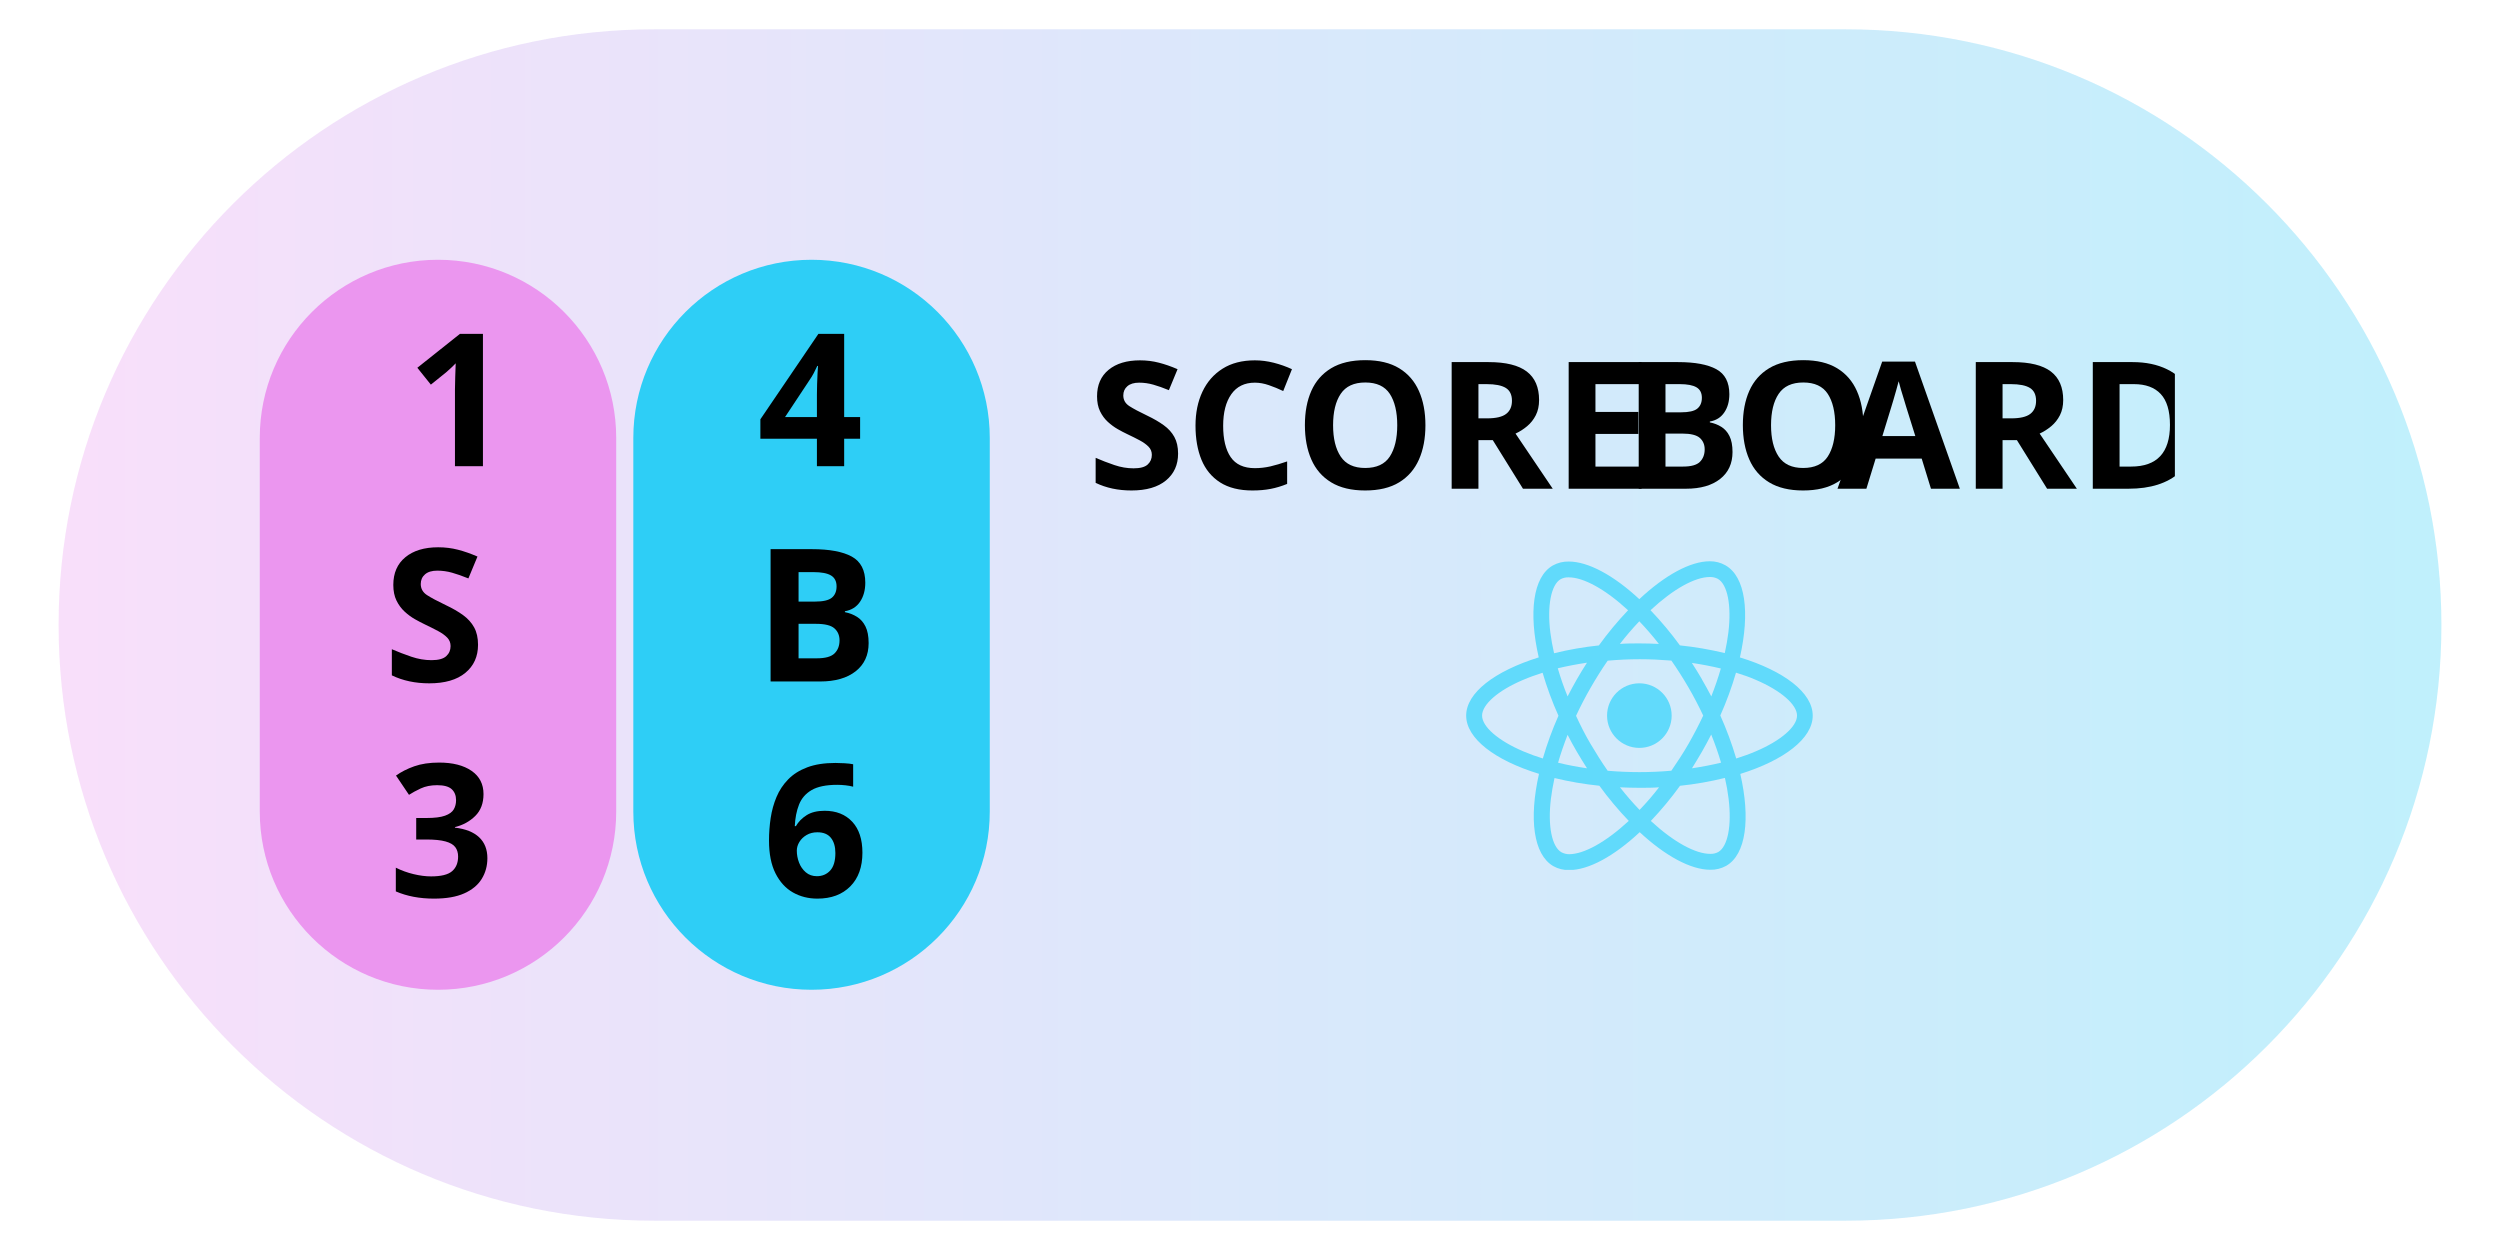
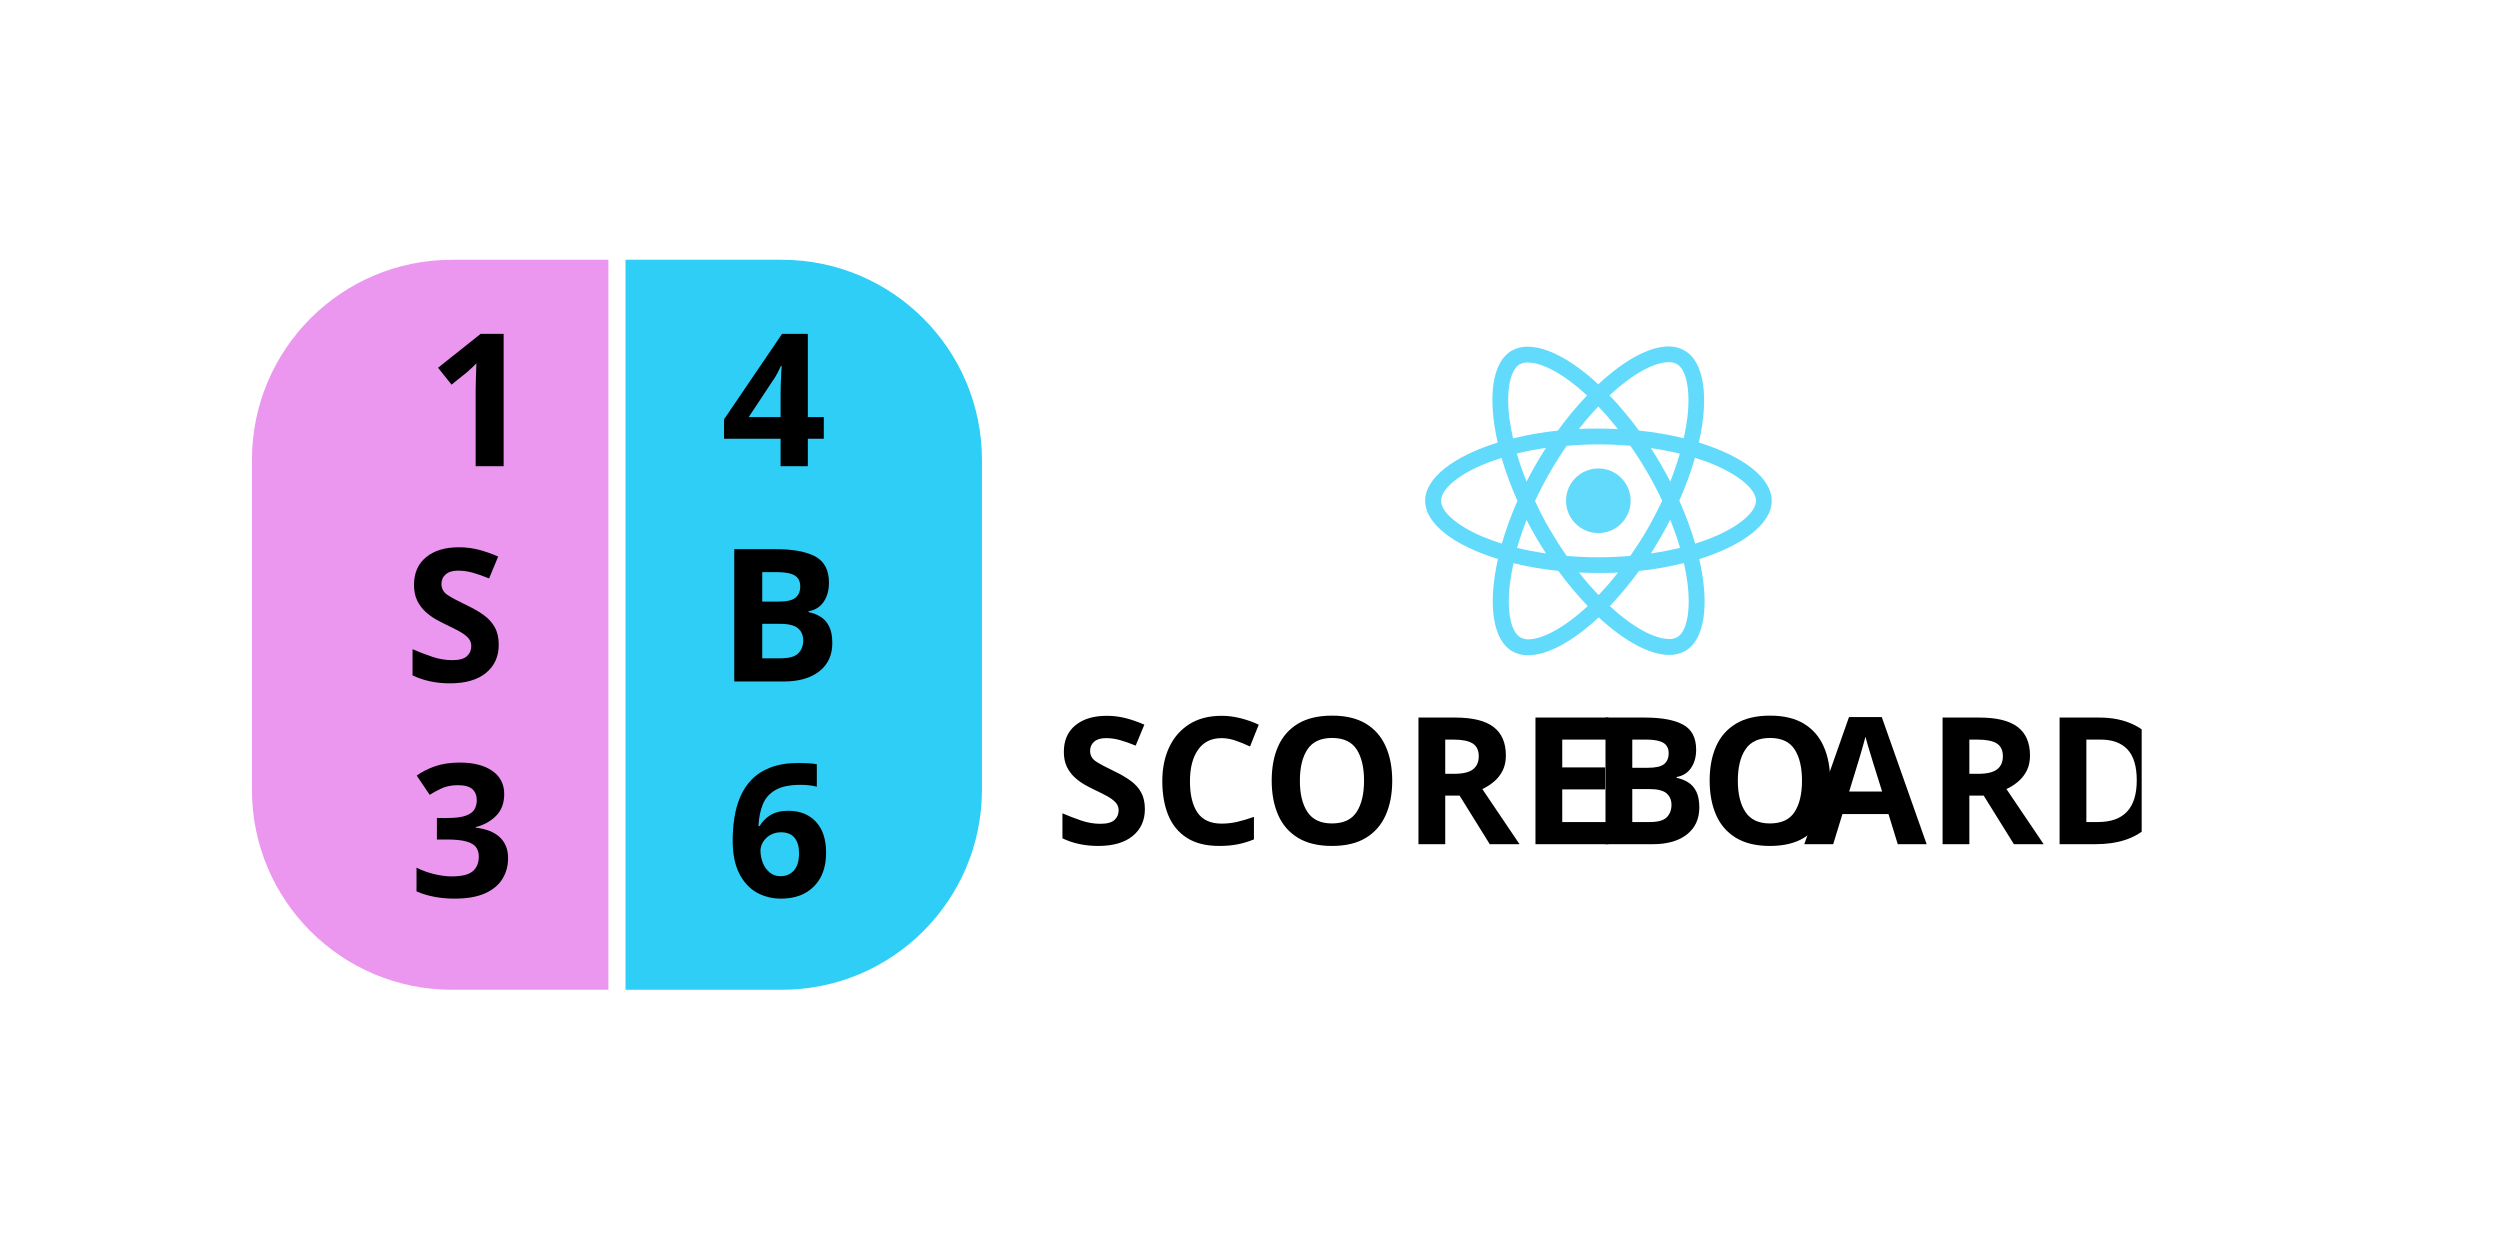
<svg xmlns="http://www.w3.org/2000/svg" xmlns:xlink="http://www.w3.org/1999/xlink" viewBox="0 0 1280 640">
  <defs>
-     <style>.cls-1{fill:#61dafb;}.cls-2{fill:#eb96ef;}.cls-3{fill:#2ecef6;}.cls-4{font-size:130px;font-family:Barlow-SemiBold, Barlow;font-weight:600;}.cls-5{font-size:47.28px;font-family:Barlow-Bold, Barlow;font-weight:700;}.cls-6{letter-spacing:0em;}.cls-7{letter-spacing:-0.03em;}.cls-8{fill:url(#linear-gradient);}</style>
-     <linearGradient id="linear-gradient" x1="30" y1="320" x2="1250" y2="320" gradientUnits="userSpaceOnUse">
-       <stop offset="0" stop-color="#eb96ef" stop-opacity="0.3" />
-       <stop offset="0.52" stop-color="#82b5f3" stop-opacity="0.3" />
-       <stop offset="1" stop-color="#2ecef6" stop-opacity="0.3" />
-     </linearGradient>
+     <style>.cls-1{fill:#61dafb;}.cls-2{fill:#eb96ef;}.cls-3{fill:#2ecef6;}.cls-4{font-size:130px;font-family:Barlow-SemiBold, Barlow;font-weight:600;}.cls-5{font-size:47.28px;font-family:Barlow-Bold, Barlow;font-weight:700;}.cls-6{letter-spacing:0em;}.cls-7{letter-spacing:-0.03em;}</style>
+     <symbol id="react" data-name="react" viewBox="0 0 78.86 70.23">
+       <path class="cls-1" d="M78.86,35.12c0-5.22-6.54-10.17-16.57-13.24C64.6,11.65,63.57,3.52,59,.92A7,7,0,0,0,55.45,0V0C51,0,45.25,3.15,39.4,8.62,33.55,3.18,27.76.06,23.34.06v0a7.16,7.16,0,0,0-3.63.9c-4.52,2.6-5.53,10.72-3.2,20.91C6.51,25,0,29.91,0,35.12S6.54,45.3,16.57,48.37c-2.31,10.22-1.28,18.35,3.25,21a7.07,7.07,0,0,0,3.62.9c4.42,0,10.2-3.15,16.05-8.62,5.85,5.43,11.64,8.55,16.06,8.55a7.16,7.16,0,0,0,3.63-.9c4.52-2.6,5.53-10.72,3.2-20.91C72.35,45.28,78.86,40.33,78.86,35.12ZM55.44,3.58v0A3.75,3.75,0,0,1,57.27,4c2.19,1.25,3.14,6,2.4,12.17-.18,1.51-.47,3.1-.82,4.72a78.82,78.82,0,0,0-10.21-1.75,79.19,79.19,0,0,0-6.69-8C47.18,6.26,52.1,3.59,55.44,3.58ZM25.19,43.35q1.13,1.93,2.31,3.76c-2.28-.34-4.48-.75-6.59-1.27.6-2.07,1.34-4.21,2.17-6.35C23.74,40.78,24.43,42.07,25.19,43.35Zm-4.33-19c2.11-.5,4.33-.93,6.63-1.27-.79,1.24-1.58,2.51-2.32,3.81s-1.43,2.57-2.09,3.86C22.21,28.64,21.47,26.49,20.86,24.4ZM25,35.17c1-2.15,2.12-4.31,3.33-6.41s2.54-4.23,3.87-6.14c2.4-.21,4.83-.33,7.27-.33s4.85.12,7.23.31q2,2.87,3.89,6.11c1.22,2.1,2.33,4.24,3.35,6.4-1,2.15-2.13,4.3-3.33,6.41S48,45.75,46.69,47.66c-2.39.21-4.82.32-7.26.32s-4.86-.11-7.23-.31c-1.34-1.91-2.64-4-3.89-6.1S26,37.32,25,35.17ZM53.67,43.3c.74-1.28,1.43-2.59,2.09-3.87A67.71,67.71,0,0,1,58,45.83c-2.11.51-4.33.94-6.62,1.28C52.14,45.87,52.93,44.6,53.67,43.3Zm0-16.41c-.74-1.28-1.52-2.54-2.31-3.76q3.42.51,6.59,1.27c-.59,2.07-1.33,4.21-2.17,6.35C55.1,29.46,54.41,28.18,53.65,26.89Zm-9.8-8.08c-1.45-.07-2.93-.12-4.42-.12s-3,0-4.47.12a64.6,64.6,0,0,1,4.42-5.15A67,67,0,0,1,43.85,18.81ZM21.49,4.08a3.57,3.57,0,0,1,1.85-.42h0c3.33,0,8.26,2.65,13.5,7.49a76.31,76.31,0,0,0-6.64,8A75.35,75.35,0,0,0,20,20.93c-.37-1.61-.64-3.17-.84-4.66C18.39,10.13,19.32,5.35,21.49,4.08Zm-4,40.81a45.41,45.41,0,0,1-4.5-1.64c-5.69-2.42-9.37-5.61-9.37-8.13S7.25,29.4,12.94,27c1.38-.6,2.89-1.13,4.45-1.63A77.1,77.1,0,0,0,21,35.15,76.53,76.53,0,0,0,17.44,44.89Zm6,21.77a3.78,3.78,0,0,1-1.81-.44c-2.19-1.25-3.14-6-2.4-12.16.18-1.51.47-3.11.82-4.73a77.15,77.15,0,0,0,10.21,1.75,77,77,0,0,0,6.69,8C31.67,64,26.75,66.66,23.4,66.66ZM39.46,56.58A67,67,0,0,1,35,51.44c1.45.06,2.93.11,4.42.11s3,0,4.47-.11A62.67,62.67,0,0,1,39.46,56.58Zm17.91,9.58a3.57,3.57,0,0,1-1.85.42c-3.33,0-8.26-2.65-13.5-7.49a77.35,77.35,0,0,0,6.64-8A75.35,75.35,0,0,0,58.88,49.3,42.8,42.8,0,0,1,59.71,54C60.47,60.12,59.54,64.89,57.37,66.16ZM65.9,43.25c-1.38.6-2.89,1.13-4.45,1.63a77.1,77.1,0,0,0-3.62-9.79,76,76,0,0,0,3.57-9.74c1.59.5,3.1,1,4.52,1.64,5.69,2.43,9.37,5.61,9.37,8.13S71.59,40.84,65.9,43.25Z" />
+       <circle class="cls-1" cx="39.41" cy="35.12" r="7.35" />
+     </symbol>
    <symbol id="scoreboard-logo" data-name="scoreboard-logo" viewBox="0 0 512 512">
-       <rect class="cls-2" width="250" height="512" rx="125" />
-       <rect class="cls-3" x="262" width="250" height="512" rx="125" />
-       <text class="cls-4" transform="translate(102.84 144.78)">1<tspan x="-16.19" y="151">S</tspan>
+       <path class="cls-2" d="M250,512H140.21A140.2,140.2,0,0,1,0,371.79V140.29A140.29,140.29,0,0,1,140.29,0H250Z" />
+       <path class="cls-3" d="M371.63,512H262V0H371.55A140.45,140.45,0,0,1,512,140.45V371.63A140.38,140.38,0,0,1,371.63,512Z" />
+       <text class="cls-4" transform="translate(122.84 144.78)">1<tspan x="-16.19" y="151">S</tspan>
        <tspan x="-12.35" y="302">3</tspan>
      </text>
-       <text class="cls-4" transform="translate(348.91 144.78)">4<tspan x="-2.34" y="151">B</tspan>
+       <text class="cls-4" transform="translate(328.91 144.78)">4<tspan x="-2.34" y="151">B</tspan>
        <tspan x="3.71" y="302">6</tspan>
      </text>
    </symbol>
    <symbol id="scoreboard-wordmark" data-name="scoreboard-wordmark" viewBox="0 0 289.97 52.34">
      <text class="cls-5" transform="translate(0 40.19)">SCORE<tspan class="cls-6" x="142.74" y="0">B</tspan>
        <tspan class="cls-7" x="172.01" y="0">O</tspan>
        <tspan x="200" y="0">ARD</tspan>
      </text>
    </symbol>
-     <symbol id="react" data-name="react" viewBox="0 0 78.86 70.23">
-       <path class="cls-1" d="M78.86,35.12c0-5.22-6.54-10.17-16.57-13.24C64.6,11.65,63.57,3.52,59,.92A7,7,0,0,0,55.45,0V0C51,0,45.25,3.15,39.4,8.62,33.55,3.18,27.76.06,23.34.06v0a7.16,7.16,0,0,0-3.63.9c-4.52,2.6-5.53,10.72-3.2,20.91C6.51,25,0,29.91,0,35.12S6.54,45.3,16.57,48.37c-2.31,10.22-1.28,18.35,3.25,21a7.07,7.07,0,0,0,3.62.9c4.42,0,10.2-3.15,16.05-8.62,5.85,5.43,11.64,8.55,16.06,8.55a7.16,7.16,0,0,0,3.63-.9c4.52-2.6,5.53-10.72,3.2-20.91C72.35,45.28,78.86,40.33,78.86,35.12ZM55.44,3.58v0A3.75,3.75,0,0,1,57.27,4c2.19,1.25,3.14,6,2.4,12.17-.18,1.51-.47,3.1-.82,4.72a78.82,78.82,0,0,0-10.21-1.75,79.19,79.19,0,0,0-6.69-8C47.18,6.26,52.1,3.59,55.44,3.58ZM25.19,43.35q1.13,1.93,2.31,3.76c-2.28-.34-4.48-.75-6.59-1.27.6-2.07,1.34-4.21,2.17-6.35C23.74,40.78,24.43,42.07,25.19,43.35Zm-4.33-19c2.11-.5,4.33-.93,6.63-1.27-.79,1.24-1.58,2.51-2.32,3.81s-1.43,2.57-2.09,3.86C22.21,28.64,21.47,26.49,20.86,24.4ZM25,35.17c1-2.15,2.12-4.31,3.33-6.41s2.54-4.23,3.87-6.14c2.4-.21,4.83-.33,7.27-.33s4.85.12,7.23.31q2,2.87,3.89,6.11c1.22,2.1,2.33,4.24,3.35,6.4-1,2.15-2.13,4.3-3.33,6.41S48,45.75,46.69,47.66c-2.39.21-4.82.32-7.26.32s-4.86-.11-7.23-.31c-1.34-1.91-2.64-4-3.89-6.1S26,37.32,25,35.17ZM53.67,43.3c.74-1.28,1.43-2.59,2.09-3.87A67.71,67.71,0,0,1,58,45.83c-2.11.51-4.33.94-6.62,1.28C52.14,45.87,52.93,44.6,53.67,43.3Zm0-16.41c-.74-1.28-1.52-2.54-2.31-3.76q3.42.51,6.59,1.27c-.59,2.07-1.33,4.21-2.17,6.35C55.1,29.46,54.41,28.18,53.65,26.89Zm-9.8-8.08c-1.45-.07-2.93-.12-4.42-.12s-3,0-4.47.12a64.6,64.6,0,0,1,4.42-5.15A67,67,0,0,1,43.85,18.81ZM21.49,4.08a3.57,3.57,0,0,1,1.85-.42h0c3.33,0,8.26,2.65,13.5,7.49a76.31,76.31,0,0,0-6.64,8A75.35,75.35,0,0,0,20,20.93c-.37-1.61-.64-3.17-.84-4.66C18.39,10.13,19.32,5.35,21.49,4.08Zm-4,40.81a45.41,45.41,0,0,1-4.5-1.64c-5.69-2.42-9.37-5.61-9.37-8.13S7.25,29.4,12.94,27c1.38-.6,2.89-1.13,4.45-1.63A77.1,77.1,0,0,0,21,35.15,76.53,76.53,0,0,0,17.44,44.89Zm6,21.77a3.78,3.78,0,0,1-1.81-.44c-2.19-1.25-3.14-6-2.4-12.16.18-1.51.47-3.11.82-4.73a77.15,77.15,0,0,0,10.21,1.75,77,77,0,0,0,6.69,8C31.67,64,26.75,66.66,23.4,66.66ZM39.46,56.58A67,67,0,0,1,35,51.44c1.45.06,2.93.11,4.42.11s3,0,4.47-.11A62.67,62.67,0,0,1,39.46,56.58Zm17.91,9.58a3.57,3.57,0,0,1-1.85.42c-3.33,0-8.26-2.65-13.5-7.49a77.35,77.35,0,0,0,6.64-8A75.35,75.35,0,0,0,58.88,49.3,42.8,42.8,0,0,1,59.71,54C60.47,60.12,59.54,64.89,57.37,66.16ZM65.9,43.25c-1.38.6-2.89,1.13-4.45,1.63a77.1,77.1,0,0,0-3.62-9.79,76,76,0,0,0,3.57-9.74c1.59.5,3.1,1,4.52,1.64,5.69,2.43,9.37,5.61,9.37,8.13S71.59,40.84,65.9,43.25Z" />
-       <circle class="cls-1" cx="39.41" cy="35.12" r="7.35" />
-     </symbol>
  </defs>
  <g id="social">
-     <rect class="cls-8" x="30" y="15" width="1220" height="610" rx="305" />
-     <use width="512" height="512" transform="translate(133 133) scale(0.73)" xlink:href="#scoreboard-logo" />
-     <use width="289.97" height="52.34" transform="translate(556.8 173.06) scale(1.92)" xlink:href="#scoreboard-wordmark" />
-     <use width="78.86" height="70.23" transform="translate(750.68 287.37) scale(2.25)" xlink:href="#react" />
+     <use width="78.86" height="70.23" transform="translate(729.68 177.37) scale(2.25)" xlink:href="#react" />
+     <use width="512" height="512" transform="translate(129 133) scale(0.73)" xlink:href="#scoreboard-logo" />
+     <use width="289.97" height="52.34" transform="translate(539.8 355.06) scale(1.92)" xlink:href="#scoreboard-wordmark" />
  </g>
</svg>
